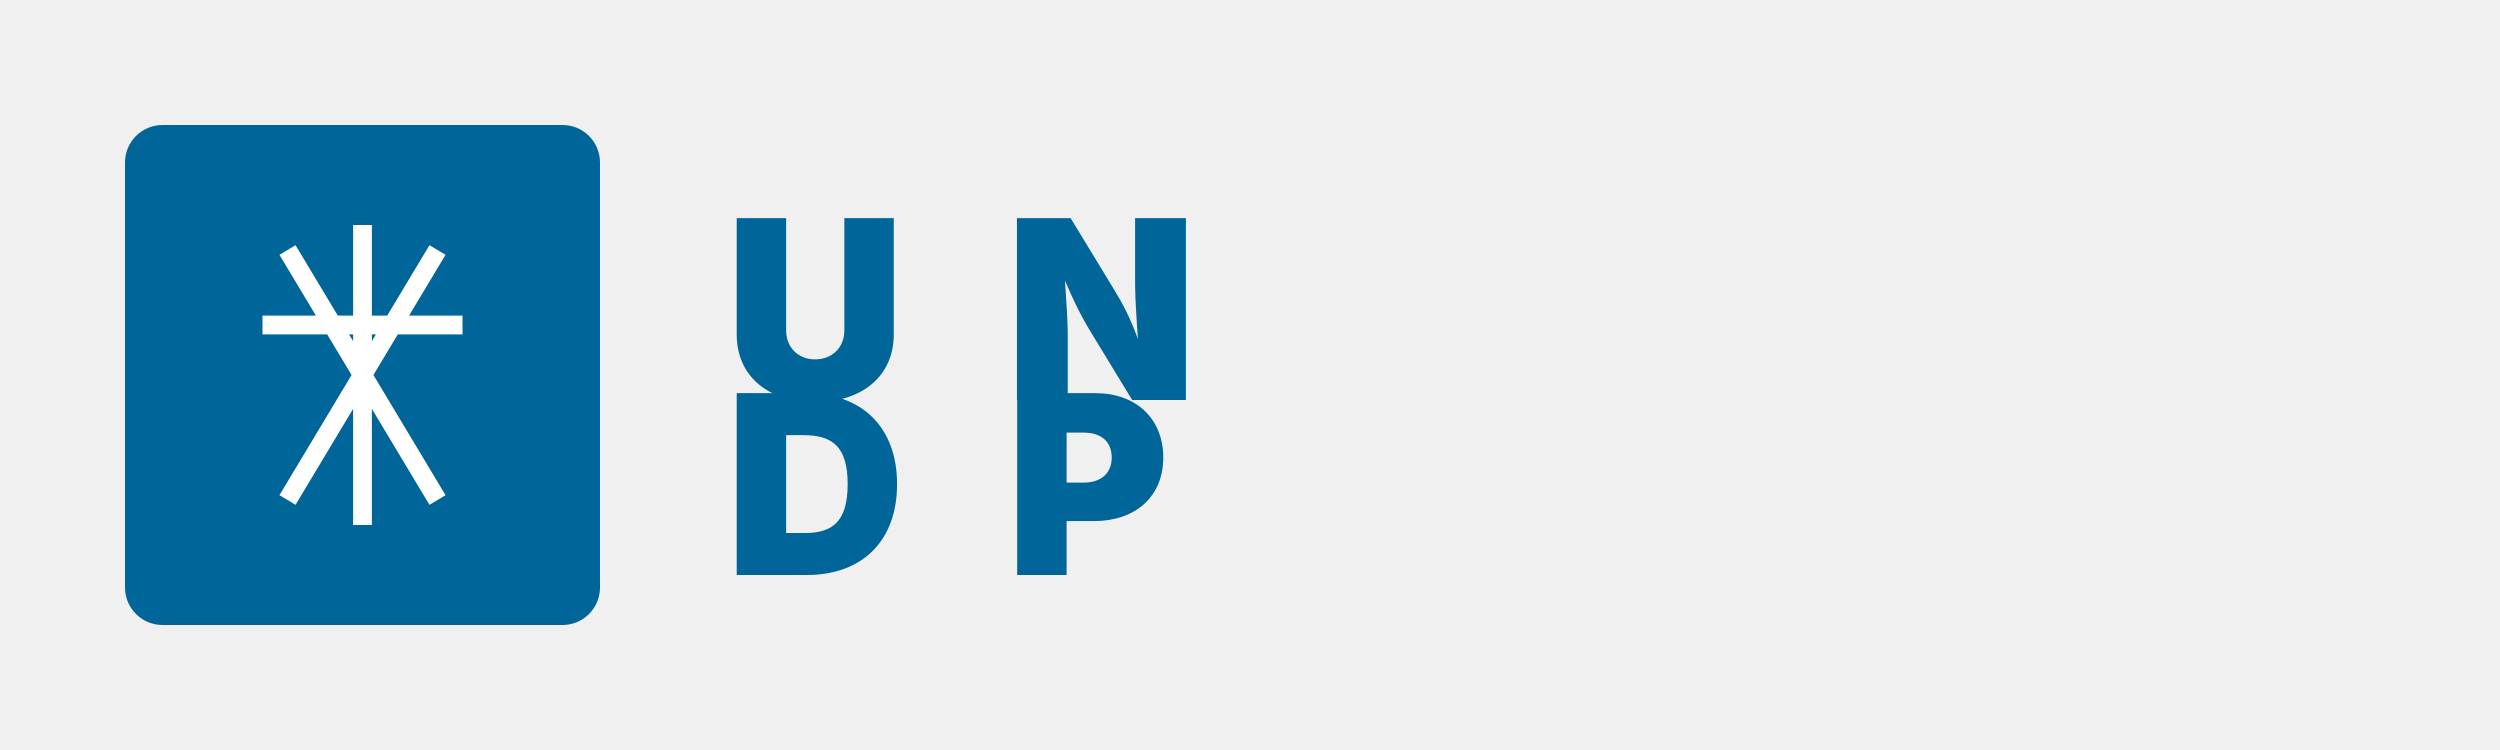
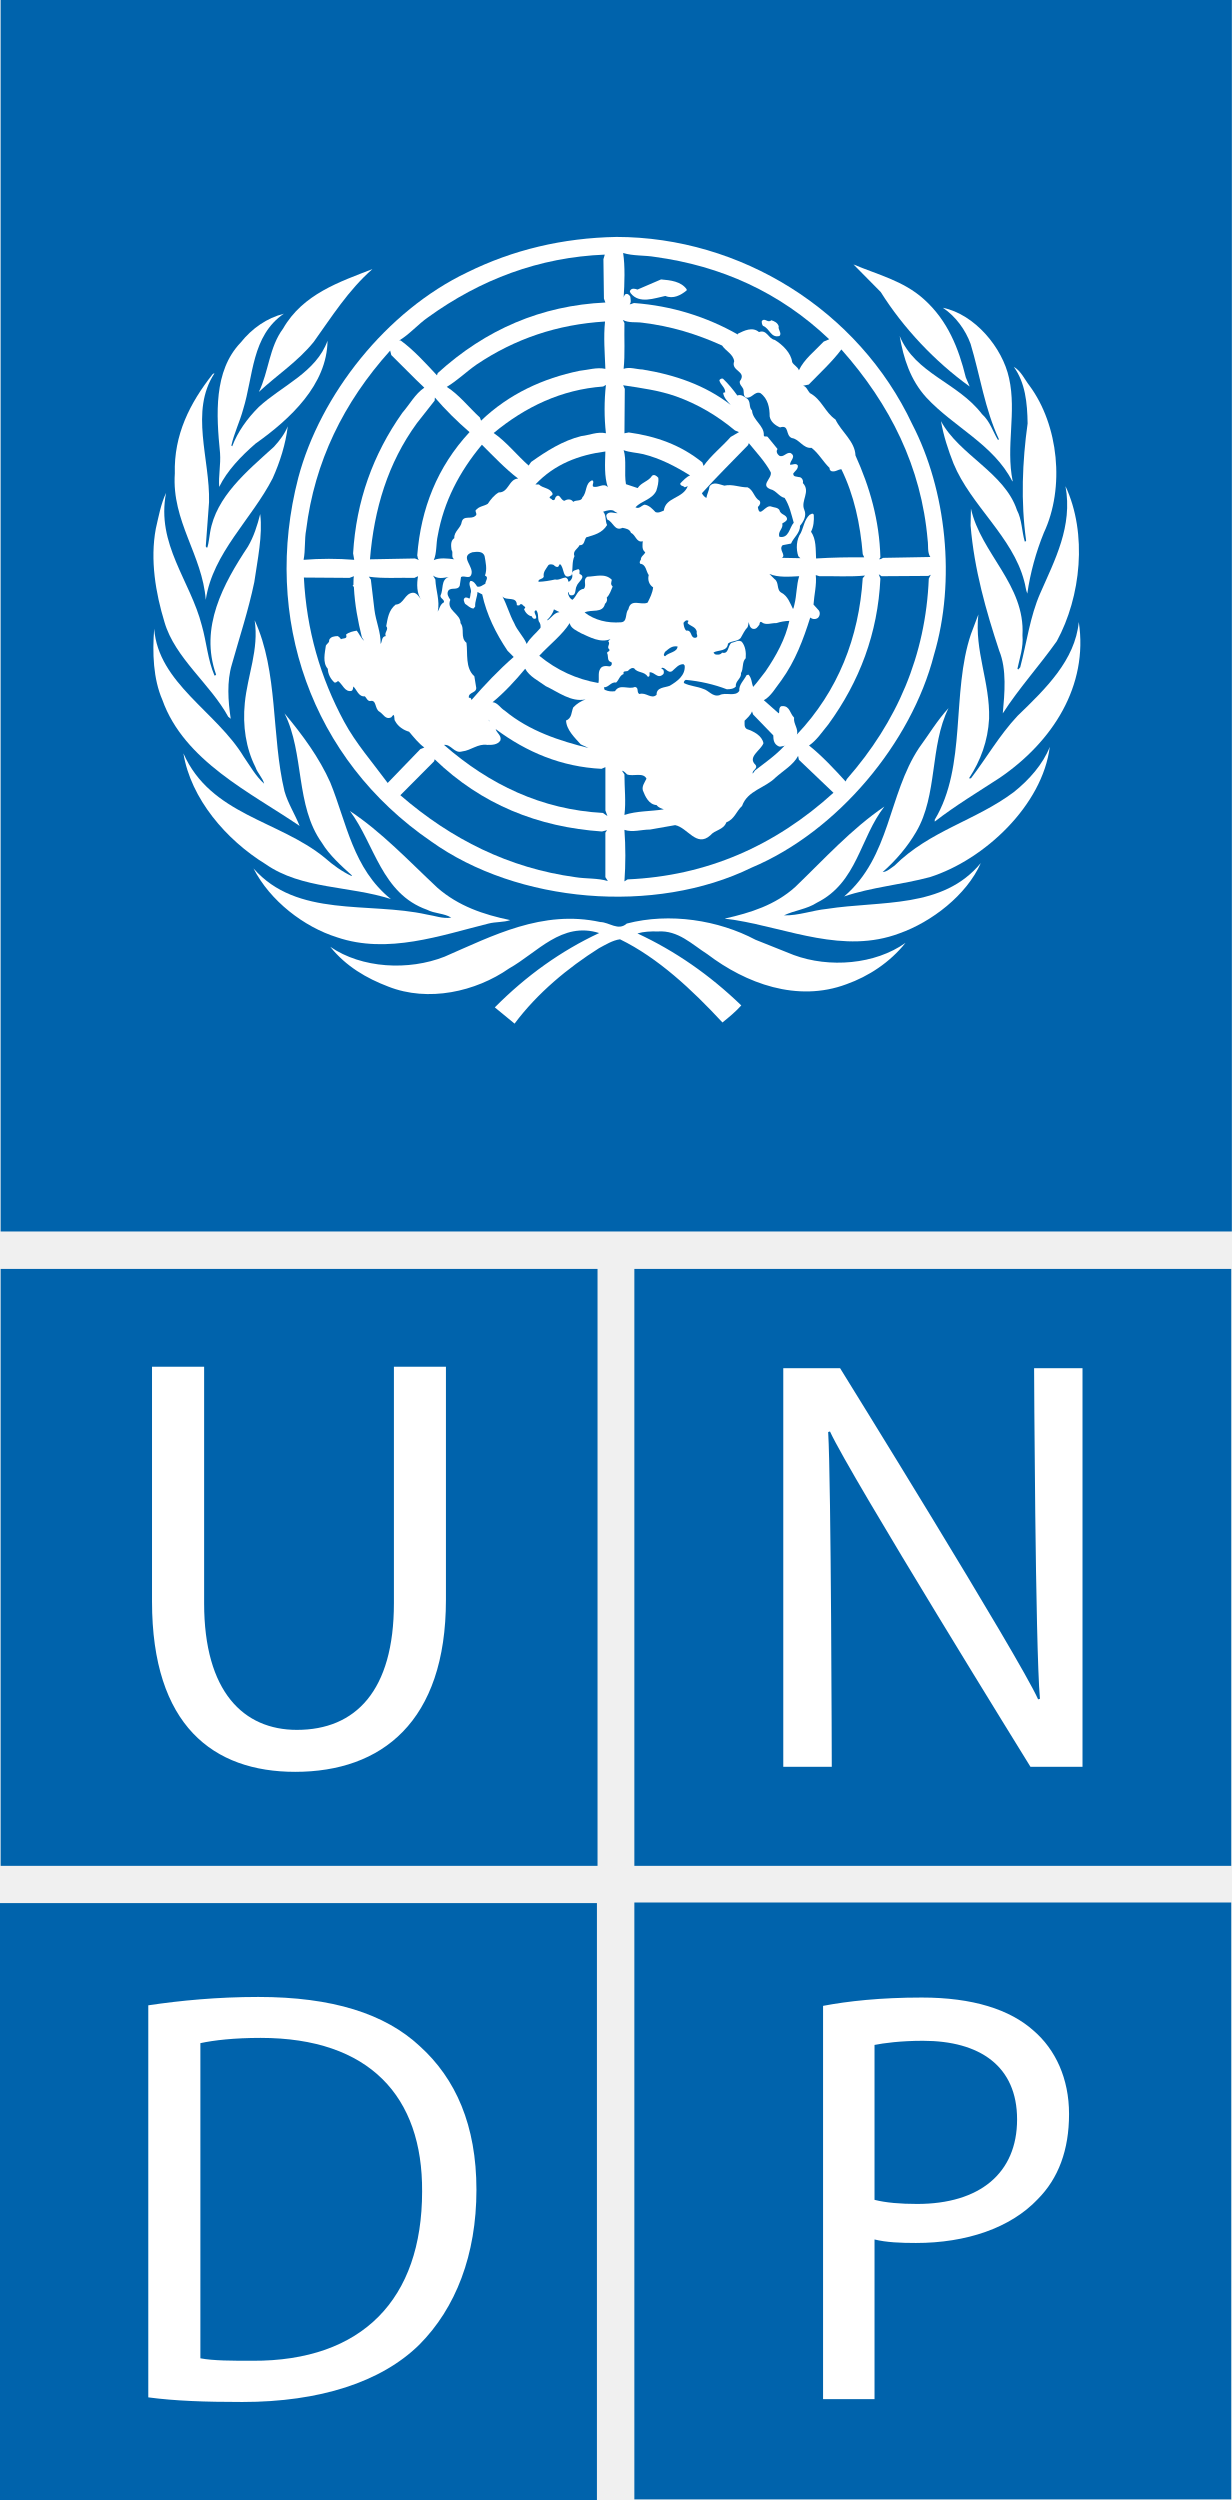
- <svg xmlns="http://www.w3.org/2000/svg" viewBox="0 0 200 60" width="200" height="60">
-   <g fill="none" fill-rule="evenodd">
-     <rect x="10" y="10" width="38" height="40" rx="3" fill="#006699" />
-     <path fill="#FFFFFF" d="M29 18v24M21 26h16M23 20l12 20M35 20L23 40" stroke="#FFFFFF" stroke-width="1.5" />
-     <text x="58" y="32" font-family="'Inter', sans-serif" font-size="20" font-weight="900" fill="#006699" letter-spacing="2">U N</text>
-     <text x="58" y="46" font-family="'Inter', sans-serif" font-size="20" font-weight="900" fill="#006699" letter-spacing="2">D P</text>
-   </g>
+ <svg xmlns="http://www.w3.org/2000/svg" version="1.1" id="Ebene_1" x="0px" y="0px" width="237.594px" height="482.191px" viewBox="0 0 237.594 482.191" enable-background="new 0 0 237.594 482.191" xml:space="preserve">
+   <rect x="0.125" y="244.746" fill="#0063AC" width="115.125" height="115.133" />
+   <path fill="#FFFFFF" d="M29.32,263.609v45.285c0,23.961,11.855,32.852,27.609,32.852c16.641,0,29.082-9.602,29.082-33.199v-44.938  H75.977v45.621c0,16.914-7.414,24.422-18.711,24.422c-10.266,0-17.895-7.309-17.895-24.422v-45.621H29.32z" />
+   <rect x="122.352" y="244.746" fill="#0063AC" width="115.125" height="115.133" />
+   <path fill="#FFFFFF" d="M160.43,340.77c0,0-0.117-54.863-0.695-64.562l0.352-0.109c3.781,8.32,38.664,64.672,38.664,64.672h10.039  v-76.883h-9.336c0,0,0.219,53.496,1.125,63.773l-0.352,0.102c-3.539-7.973-38.195-63.875-38.195-63.875h-10.957v76.883H160.43z" />
+   <rect x="122.352" y="366.949" fill="#0063AC" width="115.125" height="115.125" />
+   <path fill="#FFFFFF" d="M199.367,391.676c-4.582-4.109-11.75-6.398-21.574-6.398c-7.973,0-14.25,0.695-19.043,1.605v75.855h9.926  v-30.797c2.297,0.566,5.02,0.676,7.992,0.676c9.699,0,18.238-2.887,23.48-8.438c4-4.016,6.047-9.492,6.047-16.434  C206.195,400.887,203.574,395.312,199.367,391.676" />
+   <path fill="#0063AC" d="M176.898,425.09c-3.203,0-6.055-0.234-8.223-0.793v-29.879c1.715-0.344,5.02-0.797,9.348-0.797  c10.949,0,18.148,4.875,18.148,15.164C196.172,419.152,188.973,425.09,176.898,425.09" />
+   <rect y="367.062" fill="#0063AC" width="115.133" height="115.129" />
+   <path fill="#FFFFFF" d="M80.953,394.645c-6.73-6.27-16.867-9.48-31.129-9.48c-7.879,0-15.043,0.691-21.223,1.613v75.617  c5.133,0.688,10.957,0.891,18.141,0.891c14.93,0,26.797-3.84,34.117-11.035c7.047-7.059,11.035-17.352,11.035-29.887  C91.895,409.93,87.906,400.918,80.953,394.645" />
+   <path fill="#0063AC" d="M48.68,455.336c-3.891,0-7.527,0-10.031-0.473v-60.789c2.625-0.562,6.508-1.012,11.625-1.012  c20.984,0,31.266,11.293,31.141,29.64C81.414,443.457,69.887,455.438,48.68,455.336" />
+   <rect x="0.125" fill="#0063AC" width="237.469" height="237.523" />
+   <path fill="#FFFFFF" d="M203.832,123.668c-3.324,4.703-7.34,9.117-10.418,13.926c0.344-3.801,0.797-8.484-0.695-12.098  c-2.555-7.75-4.805-15.625-5.516-24.141l0.07-3.258c1.934,8.699,10.484,14.688,9.938,24.438c0.195,2.371-0.539,4.359-0.973,6.449  l0.152,0.152l0.387-0.434c1.262-4.777,1.895-9.816,3.863-14.281c2.805-6.414,6.289-12.898,4.867-20.652  C209.773,102.914,208.496,115.121,203.832,123.668" />
+   <path fill="#FFFFFF" d="M198.57,74.395c5.613,7.598,6.852,19.684,2.754,28.387c-1.5,3.699-2.59,7.629-3.184,11.711  c-0.297-0.695-0.355-1.645-0.602-2.438c-2.227-8.512-10.289-14.586-13.617-22.625c-1.039-2.633-1.93-5.348-2.43-8.203  c3.531,6.547,12.266,9.941,14.652,17.156c0.98,1.84,0.926,4.109,1.512,6.074c0.129,0,0.258-0.094,0.258-0.219  c-1.043-7.441-0.734-15.227,0.289-22.562c-0.062-3.988-0.445-7.848-2.664-10.922C196.961,71.578,197.609,73.164,198.57,74.395" />
+   <path fill="#FFFFFF" d="M194.625,72.941c1.477,6.648-0.66,13.133,0.695,19.844l-0.066,0.055  c-3.613-7.109-11.297-10.465-16.582-16.164c-3.078-3.387-4.398-7.508-5.148-11.871c3.031,7.309,11.188,8.926,15.875,15.062  c1.578,1.422,2.094,3.391,3.102,5.012l0.164-0.172c-2.703-5.754-3.617-12.246-5.461-18.379c-0.969-2.66-2.836-5.285-5.344-6.965  C188.016,60.629,193.355,67.051,194.625,72.941" />
+   <path fill="#FFFFFF" d="M178.168,57.684c4.645,4.145,6.738,9.531,8.109,15.102l0.75,1.766c-6.738-4.832-12.844-11.359-17.152-18.223  l-5.258-5.324C169.242,52.965,174.219,54.137,178.168,57.684" />
+   <path fill="#FFFFFF" d="M90.133,52.527c8.766-4.324,18.355-6.641,28.789-6.828c23.859,0.031,46.648,14.039,57.031,36.129  c6.578,12.691,8.449,30.168,4.184,44.496c-4.34,16.93-18.582,34.055-35.168,41.02c-18.664,9.145-45.195,6.859-61.836-5.074  C60,146.43,50.539,119.105,57.531,92.141C61.777,76.133,74.527,59.969,90.133,52.527" />
+   <path fill="#FFFFFF" d="M71.832,51.902c-4.652,4.078-7.879,9.238-11.324,14.047c-3.102,3.824-7.051,6.355-10.578,9.648  c1.906-3.922,1.977-8.609,4.664-12.211C58.426,56.699,65.516,54.363,71.832,51.902" />
+   <path fill="#FFFFFF" d="M46.398,66.098c2.242-2.812,5.125-4.773,8.348-5.59c-6.246,4.293-5.855,12.02-7.848,18.449  c-0.637,2.367-1.738,4.562-2.277,6.984l0.168,0.133c1.047-2.762,2.875-5.344,5.141-7.594c4.469-4.113,11.055-6.676,13.242-12.758  c-0.094,8.453-7.16,15.086-13.891,19.844c-2.805,2.438-5.48,5.227-7.004,8.348c-0.16-2.117,0.324-4.266,0.164-6.543  C41.711,79.996,41.176,71.574,46.398,66.098" />
+   <path fill="#FFFFFF" d="M33.719,91.328C33.516,83.855,36.617,77.754,41,72.184c0.105-0.066,0.211-0.191,0.363-0.168  c-4.805,7.312-0.832,16.523-1.043,24.848l-0.633,8.512c0.078,0.059,0.078,0.312,0.312,0.219c0.281-0.938,0.352-1.957,0.531-2.941  c1.141-6.871,7.094-11.742,12.316-16.488c1.121-1.223,2.074-2.504,2.66-3.941c-0.41,3.406-1.492,6.855-2.914,10.023  c-4.047,7.91-11.555,14.391-12.906,23.445C39.023,107.027,33.094,100.539,33.719,91.328" />
+   <path fill="#FFFFFF" d="M30.055,101.957c0.539-2.336,0.969-4.75,1.977-6.895c-1.941,9.879,4.711,16.992,6.891,25.57  c0.914,3.188,1.148,6.645,2.441,9.648c0.129,0.066,0.23-0.066,0.316-0.16c-3.258-9.109,1.422-17.562,6.133-24.684  c1.141-1.934,1.812-4.086,2.375-6.289c0.5,4.109-0.527,8.863-1.141,13.129c-1.133,5.441-2.844,10.594-4.328,15.891  c-0.988,3.281-0.73,7.016-0.219,10.465l-0.477-0.379c-3.469-6.359-10.289-11.324-12.305-18.285  C30.031,114.426,28.922,108.012,30.055,101.957" />
+   <path fill="#FFFFFF" d="M29.742,121.262c0.766,10.48,12.031,16.016,17.258,24.684c1.234,1.777,2.309,3.734,3.949,5.215  c-0.258-1.102-1.293-2.055-1.676-3.191c-1.84-3.637-2.496-7.969-2.055-12.371c0.516-5.348,2.75-10.32,1.902-15.953  c4.582,9.91,3.191,22.258,5.754,32.977c0.668,2.344,2.027,4.43,2.914,6.68c-9.438-6.43-22.285-12.539-26.469-24.305  C29.555,130.941,29.367,125.914,29.742,121.262" />
+   <path fill="#FFFFFF" d="M35.375,145.309c5.262,11.898,18.414,12.883,27.258,20.129c1.605,1.426,3.336,2.656,5.156,3.52l0.094-0.102  c-2.039-1.836-4.367-3.922-5.797-6.297c-5.156-7.18-3.344-17.25-7.211-24.969c3.516,4.203,6.711,8.566,8.836,13.352  c3.164,7.789,4.359,16.582,11.684,22.473c-7.934-2.594-17.191-1.863-24.16-6.738C43.613,161.992,36.805,154.047,35.375,145.309" />
+   <path fill="#FFFFFF" d="M48.891,167.496c8.41,9.594,22.195,6.391,33.418,8.891c1.574,0.23,3.043,0.855,4.723,0.602  c-1.336-0.852-3.195-0.754-4.656-1.516c-8.797-3.109-10.098-12.633-14.879-19.047c6.117,4.051,11.23,9.516,16.875,14.805  c4.055,3.539,8.91,5.18,14.039,6.238c-1.223,0.438-2.848,0.312-4.172,0.66c-9.207,2.285-19.465,5.984-29.246,2.652  C58.641,178.789,52.086,173.766,48.891,167.496" />
+   <path fill="#FFFFFF" d="M163.262,189.832c-9.492,3.551-19.406-0.156-26.812-5.781c-2.996-1.91-5.652-4.66-9.551-4.395  c-1.395-0.039-2.766,0.027-3.953,0.379c7.211,3.352,13.902,7.969,20.031,13.887c-1.043,1.168-2.367,2.273-3.633,3.289  c-5.891-6.348-12.445-12.477-19.758-16.043c-1.414,0.184-2.789,1.043-4.07,1.727c-5.961,3.773-11.852,8.625-16.266,14.539  l-3.812-3.133c6.078-6.133,12.797-10.914,20.125-14.34c-7.203-2.273-11.914,3.762-17.387,6.84  c-6.398,4.461-15.574,6.551-23.309,3.48c-4.148-1.578-8.148-3.895-11.164-7.664c6.086,4.184,15.125,4.629,22.027,1.91  c9.277-4.023,18.879-9.113,30.051-6.688c1.754,0.039,3.461,1.777,5.109,0.293c8.289-2.156,17.68-0.664,24.836,3.129l7.367,2.941  c6.844,2.531,15.703,1.84,21.559-2.348C171.648,185.617,167.531,188.316,163.262,189.832" />
+   <path fill="#FFFFFF" d="M173.453,180.031c-10.684,4.02-21.395-0.91-31.613-2.566l-1.965-0.258v-0.051  c4.875-1.109,9.617-2.57,13.516-6.09c5.723-5.504,10.812-11.16,17.184-15.504c-4.723,6.051-5.215,14.652-13.008,18.543  c-1.941,1.266-4.363,1.484-6.363,2.449c2.848,0.062,5.445-0.965,8.262-1.246c10.449-1.633,22.402,0.039,29.715-8.859  C186.453,172.645,179.664,177.844,173.453,180.031" />
+   <path fill="#FFFFFF" d="M179.359,169.176c-5.43,1.457-11.25,1.93-16.547,3.73c8.957-7.684,8.461-19.582,14.438-28.637  c1.891-2.57,3.473-5.266,5.695-7.688c-3.629,7.309-2.062,16.766-6.234,23.859c-1.613,2.797-3.922,5.531-6.465,7.758  c0.84-0.047,1.57-0.758,2.285-1.238c6.805-6.773,15.672-8.676,23.008-14.184c2.945-2.344,5.645-5.406,6.938-8.723  C201.078,155.277,189.91,165.816,179.359,169.176" />
+   <path fill="#FFFFFF" d="M192.816,150.027c-4.207,2.75-8.48,5.305-12.527,8.438v-0.359c6.211-10.32,3.164-24.477,6.984-35.797  l1.43-3.797c-0.789,7.051,2.273,13.035,2.07,20.121c-0.234,4.277-1.625,8.074-3.875,11.484h0.375  c3.039-3.977,5.422-8.215,8.969-12.023c5.504-5.309,11.102-10.75,11.832-18.125C209.938,132.273,203.039,143.055,192.816,150.027" />
+   <path fill="#0063AC" d="M145.191,149.211l0.441-0.613c1.902-1.48,3.953-2.883,5.633-4.715h0.23c-0.395-0.121-0.871,0.258-1.301,0.07  c-0.902-0.41-1.047-1.207-1.047-2.121l-3.891-4.023l-0.211-0.598c-0.297,0.762-0.875,1.234-1.43,1.793  c0.027,0.516-0.16,1.281,0.449,1.621c1.262,0.414,2.906,1.242,3.188,2.723c-0.512,1.398-3.168,2.66-1.527,4.18  C146.258,148.281,144.977,148.566,145.191,149.211" />
+   <path fill="#0063AC" d="M122.562,97.844c0.734,0.406,1.137-0.344,1.758-0.504c0.875,0.094,1.562,0.859,2.102,1.422  c0.562,0.25,1.109-0.094,1.613-0.281c0.355-2.629,3.645-2.25,4.621-4.711l-0.602,0.223c-0.25-0.355-0.879-0.199-0.844-0.762  c0.531-0.523,1.23-1.312,1.891-1.523c-2.836-1.781-5.781-3.297-9.016-4.109c-1.266-0.297-2.602-0.328-3.805-0.766  c0.609,1.805,0.078,4.457,0.453,6.555l2.262,0.75c0.684-1.102,2.133-1.312,2.762-2.367c0.406-0.348,0.883,0,1.211,0.379  c0.105,0.852-0.129,1.707-0.387,2.527C125.727,96.391,123.699,96.598,122.562,97.844" />
+   <path fill="#0063AC" d="M156.277,119.105c-1.336,4.246-2.887,8.387-5.551,12.09c-1.035,1.328-2.062,3.172-3.402,3.859l2.871,2.535  c0.152-0.156,0.062-0.414,0.105-0.629c0-0.379,0.176-0.824,0.652-0.77c1.387-0.027,1.414,1.461,2.211,2.223  c-0.168,1.203,0.887,2.152,0.535,3.262c7.98-8.422,11.973-18.734,12.703-30.16l0.434-0.504c-2.848,0.277-5.852,0.082-8.789,0.125  l-0.703-0.215c0.199,1.926-0.316,3.793-0.434,5.691l1.027,1.133c0.305,0.445,0.195,1.113-0.211,1.453  C157.273,119.496,156.711,119.465,156.277,119.105" />
+   <path fill="#0063AC" d="M148.664,91.098c-1.062-2.02-2.77-3.824-4.234-5.629l-0.152,0.391c-2.918,3.027-6.117,6.16-8.895,9.27  c0.18,0.371,0.492,0.727,0.859,0.91c0.113-0.754,0.535-1.426,0.605-2.215c0.746-1.039,1.898-0.379,2.871-0.156  c1.516-0.352,2.941,0.352,4.492,0.328c1.145,0.555,1.242,2.016,2.289,2.582c0.281,0.402,0.055,0.891-0.324,1.207  c0.324,2.371,1.453-0.637,2.66-0.062c0.5,0.188,1.137,0.121,1.508,0.656c0.191,0.984,1.398,0.805,1.461,1.742  c-0.098,0.469-0.602,0.602-0.938,0.863c0.305,0.941-0.953,1.543-0.523,2.555c1.836,0.348,1.902-1.777,2.75-2.719  c-0.469-1.637-0.82-3.324-1.758-4.781c-1.039-0.215-1.668-1.457-2.723-1.672C146.586,93.566,148.93,92.309,148.664,91.098" />
+   <path fill="#0063AC" d="M120.438,157.184c2.348-0.793,5.07-0.672,7.602-1.082c-0.5-0.191-1.016-0.305-1.398-0.82  c-1.484-0.098-2.188-1.637-2.648-2.824c-0.227-0.84,0.352-1.539,0.695-2.273c-0.625-1.293-2.594-0.359-3.742-0.82  c-0.312-0.258-0.539-0.641-0.973-0.707l0.465,0.707C120.438,151.961,120.758,154.617,120.438,157.184" />
+   <path fill="#0063AC" d="M122.477,132.492c0.82,0.156,0.238,1.051,0.844,1.371c1.293-0.422,2.289,1.098,3.32,0.148  c-0.055-1.488,1.629-1.363,2.539-1.742c1.434-0.852,3.039-1.992,2.883-3.891l-0.242-0.277c-0.977,0-1.477,0.754-2.188,1.352  c-0.906,0.516-1.352-0.949-2.07-0.598c0.031,0.156,0.191,0.227,0.328,0.281c0.172,0.23,0.242,0.699,0,0.93  c-1.086,0.977-1.59-0.488-2.609-0.395v0.395c0.039,0.211-0.059,0.562-0.367,0.43c-0.648-1.043-1.941-0.66-2.578-1.57  c-0.398-0.223-0.789,0.059-1.07,0.309c-0.219,0.48-1.234-0.059-0.984,0.77c-0.781,0.273-0.871,1.125-1.445,1.637  c-0.996-0.168-1.422,0.949-2.352,0.926c0.094,0.184,0,0.504,0.277,0.527c0.582,0.254,1.148,0.309,1.852,0.223  C119.555,131.805,121.145,133.07,122.477,132.492" />
+   <path fill="#0063AC" d="M131.828,120.129c0.047,0.469,0.117,1.102,0.516,1.504c1.234-0.18,0.707,1.523,1.836,1.375  c0.641-0.191,0.043-0.73,0.219-1.141c-0.176-0.953-1.102-1.051-1.742-1.621c-0.07-0.184,0.07-0.344,0.148-0.496  C132.344,119.492,132.125,119.781,131.828,120.129" />
+   <path fill="#0063AC" d="M130.391,76.449c-3.211-1.133-6.711-1.617-10.203-2.141l0.32,0.691l-0.066,8.57l0.832-0.16  c5.242,0.723,10.047,2.41,14.203,5.789l0.227,0.672c1.402-2,3.562-3.711,5.234-5.602l1.594-0.922l-0.762-0.312  C138.281,80.125,134.504,77.918,130.391,76.449" />
+   <path fill="#0063AC" d="M71.527,111.77l0.691,5.828c0.273,2.242,1.266,4.395,1.195,6.609c0.344-0.473,0.129-1.43,0.992-1.523  c-0.359-0.691,0.66-1.289,0.086-1.895c0.281-1.516,0.461-3.074,1.805-4.172c1.625-0.07,1.742-2.199,3.359-2.293  c0.82-0.031,1.328,1.078,1.691,1.457c-1.027-1.223-0.973-3.25-0.715-4.648l-0.695,0.324c-2.945-0.066-6.008,0.172-8.797-0.227  L71.527,111.77z" />
+   <path fill="#0063AC" d="M128.27,126.578c0.75-0.789,2.348-0.754,2.418-1.891c-1.105-0.176-1.668,0.434-2.418,1.039  C128.164,125.965,127.82,126.41,128.27,126.578" />
+   <path fill="#0063AC" d="M148.398,110.699l0.969,0.973c0.977,0.664,0.324,2.082,1.359,2.656c1.227,0.629,1.68,2.059,2.227,3.133  c0.184-0.281,0.184-0.629,0.281-0.918c0.438-1.738,0.371-3.695,0.91-5.406C152.242,111.23,150.055,111.418,148.398,110.699" />
+   <path fill="#0063AC" d="M135.633,132.871c1.074,0.281,1.812,1.621,3.16,1.207c1.145-0.637,3.043,0.379,3.801-0.824  c-0.121-1.172,0.891-2.027,1.402-3.035l0.371-0.098c0.637,0.66,0.602,1.652,0.891,2.371c0.875-0.945,1.574-1.996,2.371-2.969  c2.086-3.043,3.867-6.301,4.617-9.773c-0.848,0.027-1.707,0.172-2.488,0.43c-0.922-0.051-2.035,0.48-2.828-0.156  c-0.273-0.246-0.473,0.133-0.43,0.387c-0.328,0.473-0.648,1.066-1.375,0.852c-0.566-0.254-0.566-0.852-0.758-1.297  c0.031,0.352-0.09,0.664-0.16,0.98c-0.656,0.688-0.891,1.363-1.355,2.117c-0.664,0.73-1.738,0.473-2.441,1.074  c-0.129,1.523-1.805,1.199-2.754,1.688c-0.062,0.184,0.156,0.211,0.25,0.375c0.453,0.125,1.051,0.125,1.367-0.32  c1.328,0.355,1.043-1.32,1.816-1.898c0.66-0.094,1.293-0.66,1.973-0.211c0.711,0.844,0.863,2.078,0.766,3.188  c-0.766,0.754-0.371,1.992-0.914,2.879c0.121,1.051-1.145,1.52-0.98,2.566c-0.402,0.469-1.113,0.543-1.746,0.543  c-2.484-0.949-5.125-1.559-7.91-1.816c-0.254,0.098-0.41,0.32-0.375,0.609C133.051,132.34,134.434,132.371,135.633,132.871" />
+   <path fill="#0063AC" d="M116.762,160.598l0.328-0.48l-0.984,0.258c-12.34-0.848-23.254-5.211-32.27-13.93l-0.102,0.383l-6.516,6.551  c9.867,8.551,21.008,14.059,33.727,15.801c2.031,0.34,4.352,0.152,6.297,0.754l-0.48-0.754V160.598z" />
+   <path fill="#0063AC" d="M104.012,126.48c3.398,2.797,7.191,4.523,11.402,5.258c0.219-0.852-0.125-1.926,0.316-2.656  c0.316-0.703,1.16-0.672,1.805-0.551c0.375-0.027,0.609-0.496,0.375-0.824c-0.914-0.176-0.492-1.191-0.824-1.766  c0.047-0.312,0.578-0.25,0.449-0.668c-0.645-0.504,0.309-1.066-0.223-1.605c0.152-0.109,0.27-0.297,0.43-0.402  c-1.918,0.805-3.957-0.367-5.648-1.117c-0.836-0.488-2.031-0.945-2.211-1.969C108.523,122.395,105.91,124.422,104.012,126.48" />
+   <path fill="#0063AC" d="M100.758,116.613c-0.309-0.164-0.352-0.125-0.602,0.148c-0.152,0-0.344,0.039-0.469-0.055  c0-1.805-2.027-0.727-2.781-1.668c0.883,1.629,1.359,3.504,2.266,5.141c0.578,1.457,1.836,2.602,2.414,4.027  c0.598-1.141,1.805-2.059,2.664-3.105c0.062-0.469-0.039-0.887-0.309-1.23c-0.27-0.672-0.012-1.613-0.535-2.18  c-0.805,0.285,0.301,1.102-0.055,1.586c-0.344,0.219-0.727-0.078-0.75-0.391c-0.734-0.117-1.305-0.762-1.531-1.426  C101.68,117.082,100.918,116.922,100.758,116.613" />
+   <path fill="#0063AC" d="M106.836,117.531c-0.199,0.785-0.727,1.477-1.305,2.051l0.098,0.062c0.762-0.543,1.312-1.512,2.285-1.574  L106.836,117.531z" />
+   <path fill="#0063AC" d="M116.016,148.289c-7.695-0.383-14.43-3.195-20.414-7.668c0.188,0.758,1.195,1.25,0.914,2.191  c-0.539,0.863-1.645,0.879-2.523,0.863c-1.816-0.293-3.148,1.074-4.84,1.254c-1.559,0.48-2.098-1.422-3.516-1.254  c8.789,7.676,18.848,12.484,30.633,13.121l0.887,0.602l-0.391-1.074v-8.359L116.016,148.289z" />
+   <path fill="#0063AC" d="M81.84,144.172c-1.082-0.762-2.039-1.988-2.941-3.043c-1.047-0.281-2.133-1.008-2.664-2.016  c-0.312-0.359-0.023-0.977-0.371-1.234l-0.398,0.473c-1.105,0.535-1.5-0.605-2.262-1.074c-0.992-0.531-0.504-2.406-1.844-2.062  c-0.5-0.023-0.664-0.594-0.98-0.906c-1.223,0.117-1.547-1.242-2.215-1.902c-0.129,0.285,0,0.66-0.375,0.848  c-1.273,0.289-1.703-1.262-2.57-1.902c-0.227,0.098-0.375,0.363-0.703,0.293c-0.746-0.664-1.258-1.621-1.297-2.656  c-1.039-1.188-0.562-3.043-0.367-4.473c0.191-0.379,0.734-0.594,0.625-1.066c0.293-0.668,0.992-0.734,1.656-0.766  c0.254,0.133,0.508,0.379,0.625,0.609c0.414-0.258,1.34,0.023,0.984-0.895c0.531-0.469,1.336-0.637,2.066-0.762  c0.504,0.641,0.75,1.367,1.426,1.961l-0.441-0.691c-0.762-3.102-1.359-6.262-1.535-9.621c0.035-0.188-0.391-0.281-0.152-0.465  l0.059,0.09c0.039-0.699-0.016-1.301,0.094-1.773l-0.852,0.32l-8.797-0.062c0.508,10.117,3.191,19.328,7.758,27.785  c2.242,4.172,5.535,7.934,8.406,11.832l6.297-6.523L81.84,144.172z" />
+   <path fill="#0063AC" d="M91.961,70.285c-1.965,1.359-3.766,3.133-5.789,4.336c2.348,1.48,4.273,3.961,6.391,5.91l0.223,0.605  c5.387-5.156,11.93-8.16,18.996-9.617c1.664-0.168,3.352-0.73,4.98-0.375c-0.113-3.016-0.379-6.148-0.066-9.129  C107.527,62.562,99.32,65.344,91.961,70.285" />
+   <path fill="#0063AC" d="M84.43,103.32c-0.344,1.52-0.152,3.285-0.762,4.715c1.121-0.516,2.723-0.316,3.957-0.16  c-0.719-0.379-0.113-1.293-0.539-1.809c-0.094-0.777-0.227-1.762,0.539-2.277c-0.086-1.297,1.293-1.961,1.434-3.133  c0.34-1.324,1.855-0.43,2.59-1.133c0.477-0.258,0.062-0.695,0.062-1.043c0.633-0.867,1.617-0.824,2.367-1.305  c0.547-0.82,1.242-1.707,2.125-2.199c1.902,0.059,1.938-2.605,3.734-2.672c-2.465-1.867-4.809-4.363-6.992-6.523  C88.586,91.008,85.602,96.762,84.43,103.32" />
+   <path fill="#0063AC" d="M85.637,116.16c0.09-0.57-0.754-0.719-0.676-1.289c0.609-1.176,0.031-3.07,1.59-3.578  c-1.102,0.188-2.086,0.41-3.027-0.281l0.449,0.758c0.074,2.086,0.91,4.078,0.457,6.203C84.789,117.371,84.883,116.547,85.637,116.16  " />
+   <polygon fill="#0063AC" points="94.359,139.004 94.242,138.789 94.359,139.18 " />
+   <path fill="#0063AC" d="M83.832,77.27l-3.422,4.352c-5.598,7.68-8.262,16.57-9.051,26.258l8.676-0.164l0.82,0.324  c-0.348-0.234-0.262-0.605-0.379-0.918c0.703-9.023,3.859-17.059,10.086-23.773c-2.398-2.078-4.648-4.297-6.684-6.672L83.832,77.27z  " />
+   <path fill="#0063AC" d="M110.562,136.449c0.695-0.738,1.516-1.23,2.375-1.547c-2.809,0.574-5.289-1.453-7.684-2.562  c-1.363-1.016-3.137-1.84-3.957-3.355c-1.875,2.277-4.082,4.648-6.289,6.453c0.965,0.062,1.516,1.145,2.336,1.621  c4.75,3.949,10.664,5.855,16.16,7.211l-1.5-0.703c-1.148-1.289-2.766-2.812-2.824-4.609  C110.316,138.566,110.188,137.309,110.562,136.449" />
+   <path fill="#0063AC" d="M88.918,111.293l-0.246,1.672c-0.387,0.988-1.617,0.25-2.18,0.926c-0.41,0.629,0.016,1.293,0.367,1.797  c-0.883,2.027,2.008,2.668,1.965,4.496c0.891,1.141-0.121,2.781,1.148,3.797c0.277,2.059-0.285,4.848,1.52,6.457l0.32,1.969  c0.367,1.355-1.625,1-1.367,2.211c0.395-0.191,0.469,0.32,0.508,0.441v-0.062c2.438-2.812,5.25-5.789,8.125-8.285l-1.195-1.207  c-2.25-3.359-4.02-6.938-4.875-10.859l-0.914-0.469c-0.039,1.008-0.516,1.801-0.445,2.812l-0.316,0.379  c-0.66-0.023-1.082-0.566-1.645-0.918c-0.137-0.348-0.484-0.91,0.062-1.195c0.316-0.027,0.531,0.062,0.766,0.211  c0.277-0.344,0.156-0.844,0.324-1.289c0.074-0.762-0.59-1.457-0.117-2.125c0.609-0.059,1.055,0.668,1.301,1.074  c0.609,0.188,1.086-0.305,1.586-0.535c0-0.539,0.75-1.27-0.07-1.578c0.453-1.238,0.133-2.535-0.07-3.734  c-0.332-1.047-1.508-0.859-2.359-0.762c-2.566,0.816,0.414,2.754-0.219,4.332C90.531,111.77,89.586,110.918,88.918,111.293" />
+   <path fill="#0063AC" d="M170.023,111.137l-0.527-0.383l0.309,0.855c-0.496,10.535-4.012,19.836-10.039,28.113  c-1.156,1.383-2.25,3.086-3.723,4.07c2.414,1.895,5.074,4.746,7.055,6.938l0.246-0.477c9.691-11.047,15.195-23.844,15.797-38.645  l0.387-0.758l-0.473,0.23L170.023,111.137z" />
+   <path fill="#0063AC" d="M84.277,72.395l0.152-0.438c9.242-8.414,20-13.039,32.332-13.609l-0.277-0.754l-0.098-7.605l0.262-0.879  c-12.727,0.504-24.023,4.84-34.039,12.055c-1.941,1.332-3.648,3.352-5.609,4.5h0.27C79.781,67.488,82.156,70.121,84.277,72.395" />
+   <path fill="#0063AC" d="M116.336,74.551c-8.039,0.578-15.016,3.922-21.117,8.965c2.414,1.66,4.555,4.355,6.742,6.281  c0.156-0.211,0.32-0.434,0.477-0.691c3.008-2.141,6.121-4.102,9.66-4.992c1.566-0.164,3.129-0.914,4.77-0.547  c-0.34-2.977-0.34-6.258,0-9.328L116.336,74.551z" />
+   <path fill="#0063AC" d="M116.762,87.082c-5.086,0.668-9.773,2.41-13.5,6.363h0.684c0.77,0.762,1.992,0.602,2.574,1.621  c0.285,0.57-0.543,0.504-0.512,0.973c0.164,0.137,0.391,0.16,0.512,0.379c0.598,0.211,0.469-0.344,0.703-0.594  c0.777-0.789,0.914,0.758,1.668,0.758c0.539-0.352,1.297-0.383,1.672,0.219c0.516-0.445,1.594-0.039,1.75-0.848  c0.992-1.051,0.445-2.656,1.898-3.324c0.508,0.273-0.031,0.758,0.16,1.203c0.973,0.406,2.082-0.832,2.871,0.16  C116.527,91.93,116.695,89.359,116.762,87.082" />
+   <path fill="#0063AC" d="M117.09,101.266c-0.941,1.574-2.527,1.926-4.012,2.371c-0.418,0.504-0.32,1.617-1.297,1.512  c-0.316,0.707-1.395,1.113-0.984,2.129c-0.516,1.07-0.27,2.469-0.539,3.641c-1.867,1.172-1.344-1.555-2.273-2.125l-0.336,0.539  c-0.355,0.094-0.613-0.129-0.875-0.375c-0.281-0.117-0.766-0.203-1.016,0.062c-0.41,0.699-1.043,1.266-0.883,2.211  c-0.188,0.562-1.141,0.375-1.008,0.984c1.047-0.031,2.172-0.219,3.191-0.445c0.738,0.188,1.332-0.348,2.062-0.375  c0.238,0.125,0.551,0.375,0.441,0.754h0.258c0.496-0.379,0.707-0.961,0.496-1.512c0.07-0.672,0.797-0.672,1.23-0.863  c0.41,0.191,0.156,0.598,0.234,0.93c1.418,0.527-0.352,1.574-0.551,2.328c-0.375,0.605,0,1.969-1.195,1.777  c-0.215-0.062-0.363-0.289-0.309-0.547h-0.164c-0.031,0.516,0.352,1.203,0.852,1.426c0.875-0.727,0.91-1.961,2.195-2.121  c0.648-0.691-0.297-1.773,0.695-2.336c1.641-0.043,3.391-0.73,4.703,0.594c-0.098,0.57-0.309,0.84,0.164,1.305  c-0.328,0.727-0.531,1.516-1.141,2.125c0.152,0.406,0.035,0.91-0.336,1.195c-0.43,1.934-2.641,1.008-3.938,1.684  c1.992,1.512,4.398,2.078,6.984,1.895c1.359-0.062,0.766-1.742,1.461-2.496c0.438-2.215,2.473-0.703,3.711-1.305  c0.469-0.941,0.945-1.863,1.062-2.938c-0.781-0.504-1.094-1.465-0.848-2.371c-0.535-0.73-0.48-2.062-1.66-2.191  c-0.168-0.25-0.027-0.578,0.137-0.75c-0.023-0.699,0.66-0.922,0.855-1.461c-0.719-0.473-0.531-1.52-0.477-2.129  c-1.242,0.359-1.359-1.254-2.277-1.602c-0.223-0.734-1.012-0.859-1.641-0.98c-1.523,0.727-1.77-1.145-2.91-1.586  c-0.125-0.348-0.395-0.855,0-1.137c0.57-0.484,1.32-0.066,1.984-0.105l-0.527-0.281c-0.504-0.566-1.617-0.215-2.277,0  C116.969,99.332,116.695,100.473,117.09,101.266" />
+   <path fill="#0063AC" d="M68.32,107.977l-0.215-1.242c0.605-10.098,3.824-19.082,9.496-27.113c1.414-1.621,2.461-3.637,4.238-4.848  c-2.059-1.926-4.199-4.176-6.371-6.293l-0.215-0.859c-9.027,10.031-14.582,21.484-16.199,34.559c-0.359,1.902-0.117,3.859-0.5,5.797  C61.711,107.719,65.152,107.719,68.32,107.977" />
+   <path fill="#0063AC" d="M153.934,145.793c-0.902,1.734-2.859,2.836-4.348,4.176c-2.055,2.059-5.406,2.496-6.457,5.477  c-1.102,1-1.477,2.586-3.023,3.152c-0.586,1.523-2.199,1.43-3.113,2.531c-2.652,2.375-4.367-1.512-6.773-1.98L125.383,160  c-1.684,0-3.359,0.598-4.945,0.059c0.234,3.219,0.234,6.703,0,9.938l0.602-0.383c15.258-0.656,28.418-6.453,39.715-16.707  l-6.668-6.363L153.934,145.793z" />
+   <path fill="#0063AC" d="M120.281,57.52c0-0.281,0.125-0.527,0.297-0.742c0.445-0.266,0.805,0.125,0.988,0.43  c0.047,0.449,0.238,1.215-0.141,1.469c0.379,0.055,0.582-0.227,0.91-0.227c7.246,0.539,13.961,2.652,19.977,6.07v-0.152  c1.238-0.605,2.812-1.395,4.078-0.32c1.523-0.566,1.801,1.297,3.039,1.516c1.492,0.887,3.172,2.543,3.359,4.277  c0.273,0.578,1.168,0.977,1.297,1.586c1.016-2.152,3.035-3.68,4.789-5.543l1.059-0.449c-9.551-9.105-20.906-14.141-33.582-15.879  c-2.008-0.348-4.242-0.16-6.164-0.762C120.578,51.293,120.465,54.715,120.281,57.52" />
+   <path fill="#0063AC" d="M120.281,71.137c1.203-0.418,2.434,0.098,3.641,0.129c6.203,1.012,12.07,3,17.016,6.832  c-0.586-0.637-1.32-1.355-1.453-2.281c0.109-0.125,0.227-0.152,0.387-0.125c0.066-0.984-0.98-1.488-1.125-2.375  c0.145-0.18,0.375-0.371,0.691-0.281c1.066,1.016,1.977,2.125,2.777,3.25c0.703-0.277,1.266,0.168,1.781,0.539  c0.91,0.539,0.348,1.719,1.051,2.348c0.117,1.871,2.395,2.918,2.273,4.777c0.016,0.441,0.562,0.094,0.754,0.324l1.898,2.332  c-0.352,0.453-0.059,0.992,0.328,1.289c0.844,0.398,1.324-0.688,2.16-0.527c1.234,0.699-0.18,1.52-0.062,2.277  c0.48,0.027,1.09-0.375,1.469,0.098c0.16,0.699-0.57,1.141-0.871,1.586c0,0.691,0.582,0.539,1.09,0.691  c0.562-0.027,0.922,0.672,0.762,1.145c1.582,1.645-0.48,3.414,0.281,5.16c0.496,1.129-0.121,2.238-0.832,3.098  c0.039,1.395-1.234,2.242-1.723,3.418l-1.621,0.312c-0.863,0.852,0.734,1.902-0.133,2.441l3.547,0.066l-0.387-0.375  c-0.492-1.391-0.379-3.273,0.48-4.5c0.547-1.141,0.668-2.508,1.68-3.484c0.219-0.059,0.629-0.473,0.82,0  c0.07,1.074-0.027,2.305-0.531,3.258c1.016,1.453,0.879,3.355,0.973,5.156c3.137-0.191,6.207-0.246,9.281-0.219l-0.281-0.605  c-0.48-5.848-1.676-11.395-4.121-16.387c-0.664,0.039-1.141,0.566-1.898,0.379c-0.25-0.09-0.414-0.34-0.379-0.629  c-1.266-1.203-2.066-2.785-3.473-3.871c-1.637,0.164-2.359-1.707-3.816-1.895c-1.289-0.539-0.398-2.629-2.273-2.051  c-0.914-0.387-1.809-1.082-1.992-2.125c0-1.645-0.316-3.422-1.793-4.496c-1.148-0.41-1.609,1.105-2.766,0.859  c-0.625-0.324-0.34-1.141-0.547-1.676c-0.215-0.48-0.75-0.824-0.656-1.461c1.484-1.957-1.805-1.922-1.078-3.859  c-0.195-1.395-1.602-1.938-2.336-3.035c-4.91-2.219-9.812-3.727-15.352-4.398c-1.359-0.195-2.617,0.094-3.789-0.535l0.305,0.59  C120.371,65.246,120.578,68.379,120.281,71.137" />
+   <path fill="#0063AC" d="M154.895,74.395c0.676,0.156,0.867,0.945,1.316,1.422c2.297,1.234,2.898,3.707,4.93,5.094  c1.141,2.387,3.766,4.211,3.859,6.934c2.75,6.082,4.617,12.508,4.805,19.66l-0.242,0.371c0.281,0,0.531-0.125,0.75-0.277  l9.121-0.168c-0.598-0.883-0.348-2.176-0.512-3.254c-1.203-14.082-7.211-26.145-16.641-36.773c-1.75,2.344-4.117,4.523-6.297,6.77  L154.895,74.395z" />
+   <path fill="#FFFFFF" d="M121.566,56.016c0.277-0.504,1.004-0.324,1.383-0.164l4.551-1.957c1.828,0.152,3.852,0.375,4.941,1.898  v0.223c-1.145,0.941-2.598,1.699-4.113,1.066c-2.094,0.414-5.008,1.617-6.691-0.531C121.566,56.395,121.379,56.168,121.566,56.016" />
+   <path fill="#FFFFFF" d="M148.766,61.766c0.625,0.199,1.207,0.48,1.43,1.152c-0.176,0.707,0.668,1.32,0.152,1.887  c-1.715,0.445-1.871-1.48-3.191-1.957c-0.188-0.258-0.25-0.578-0.227-0.922C147.535,61.199,148.098,62.406,148.766,61.766" />
</svg>
